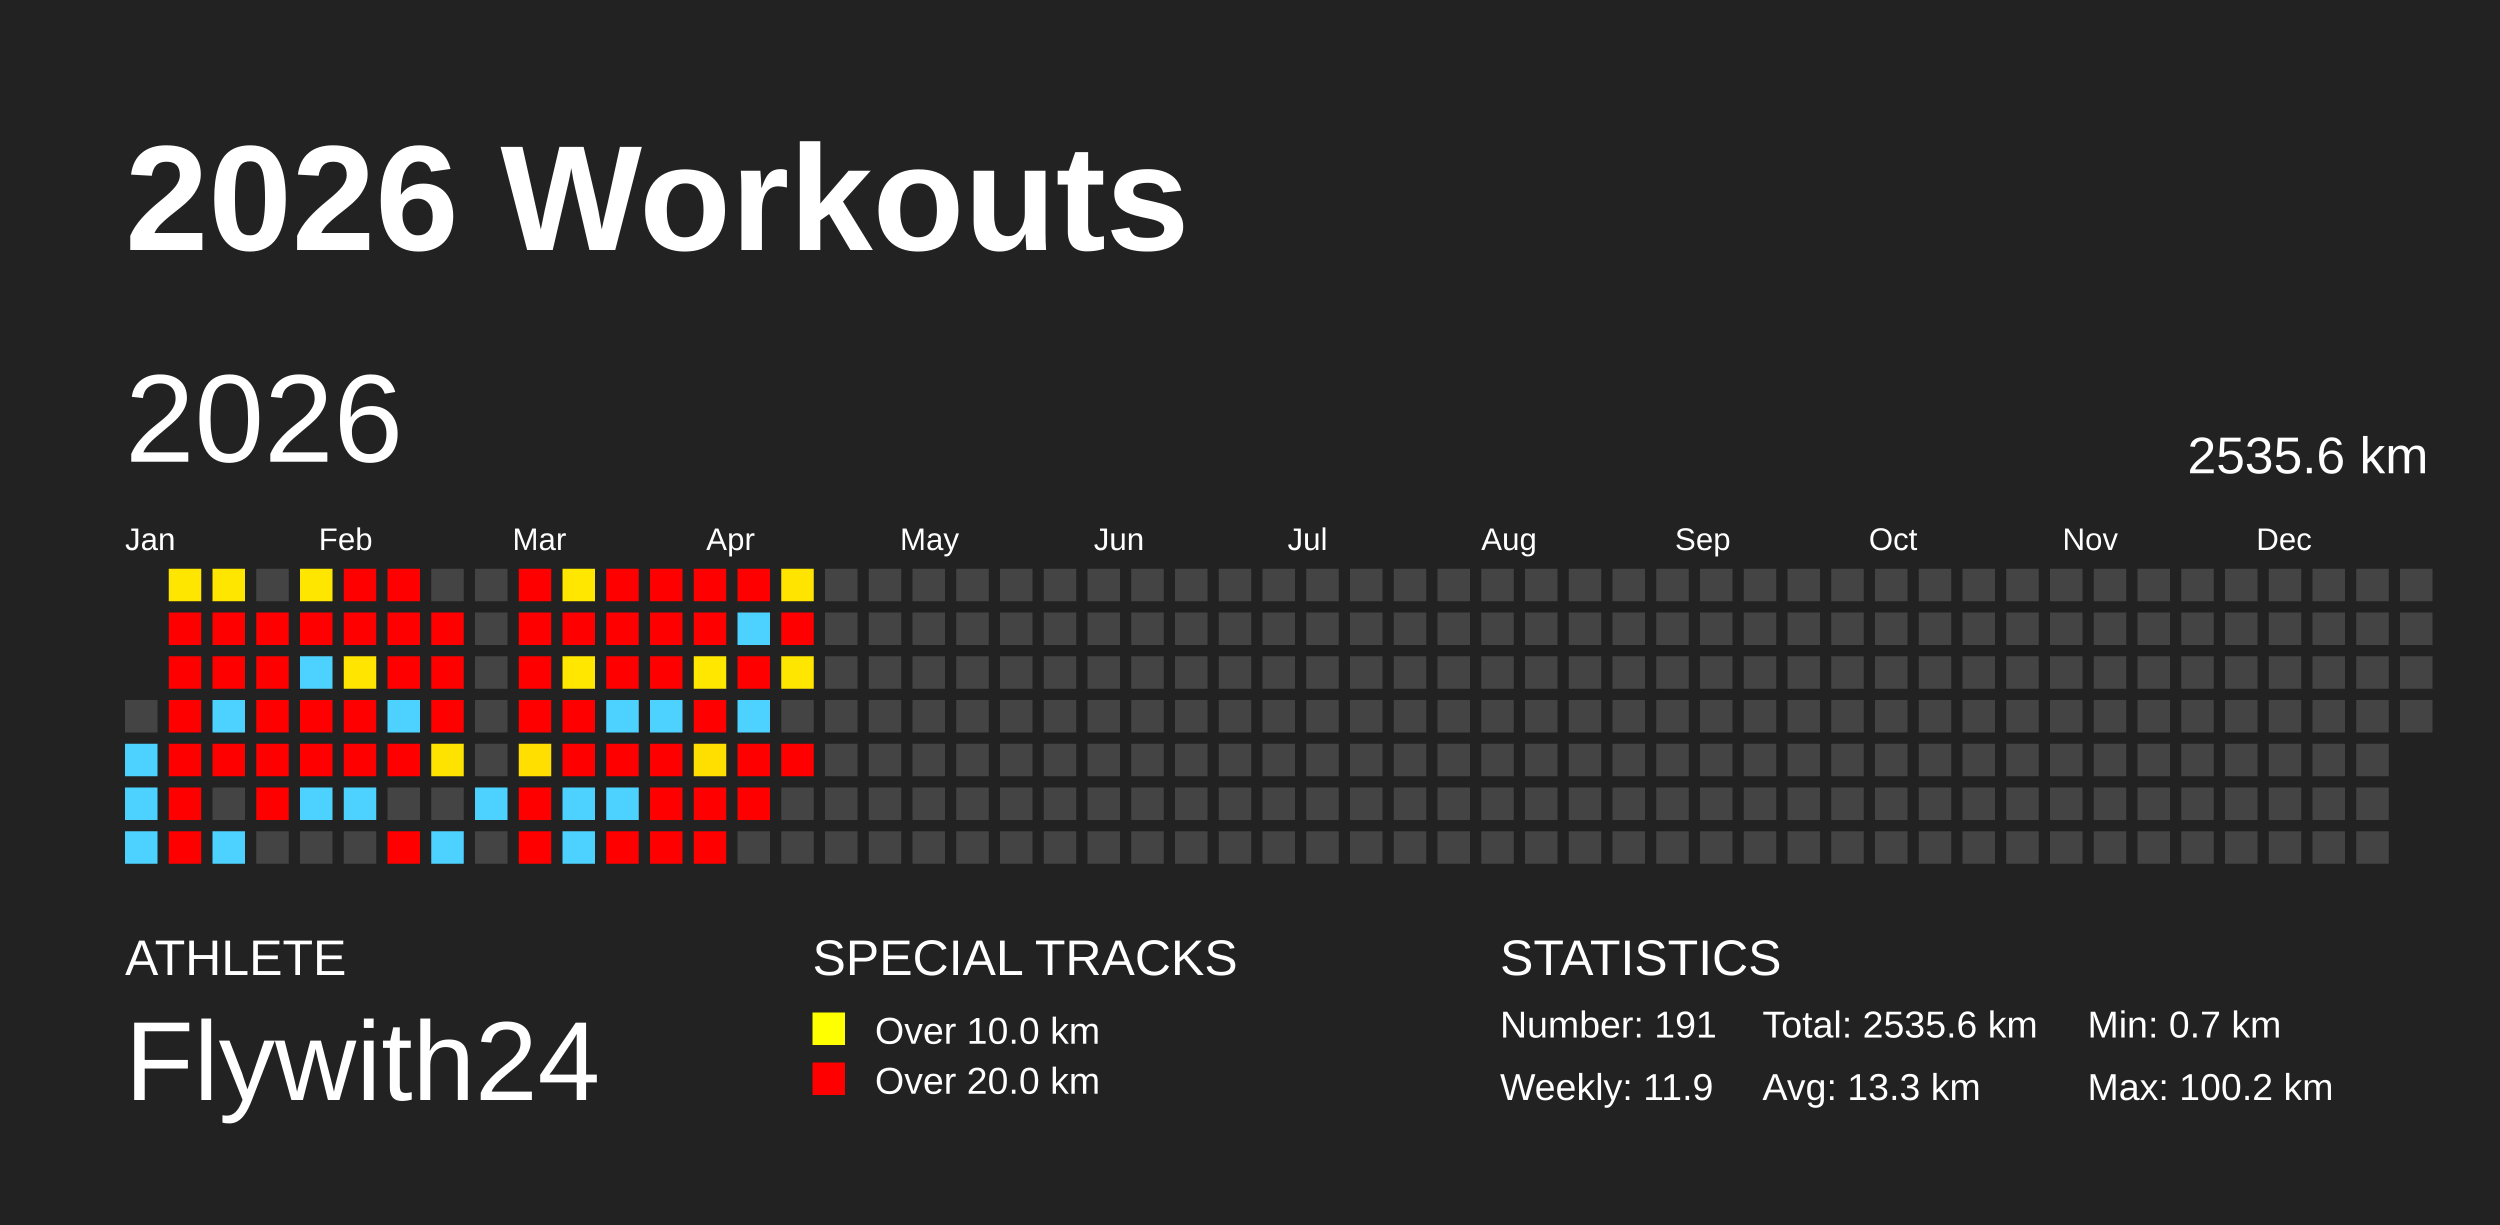
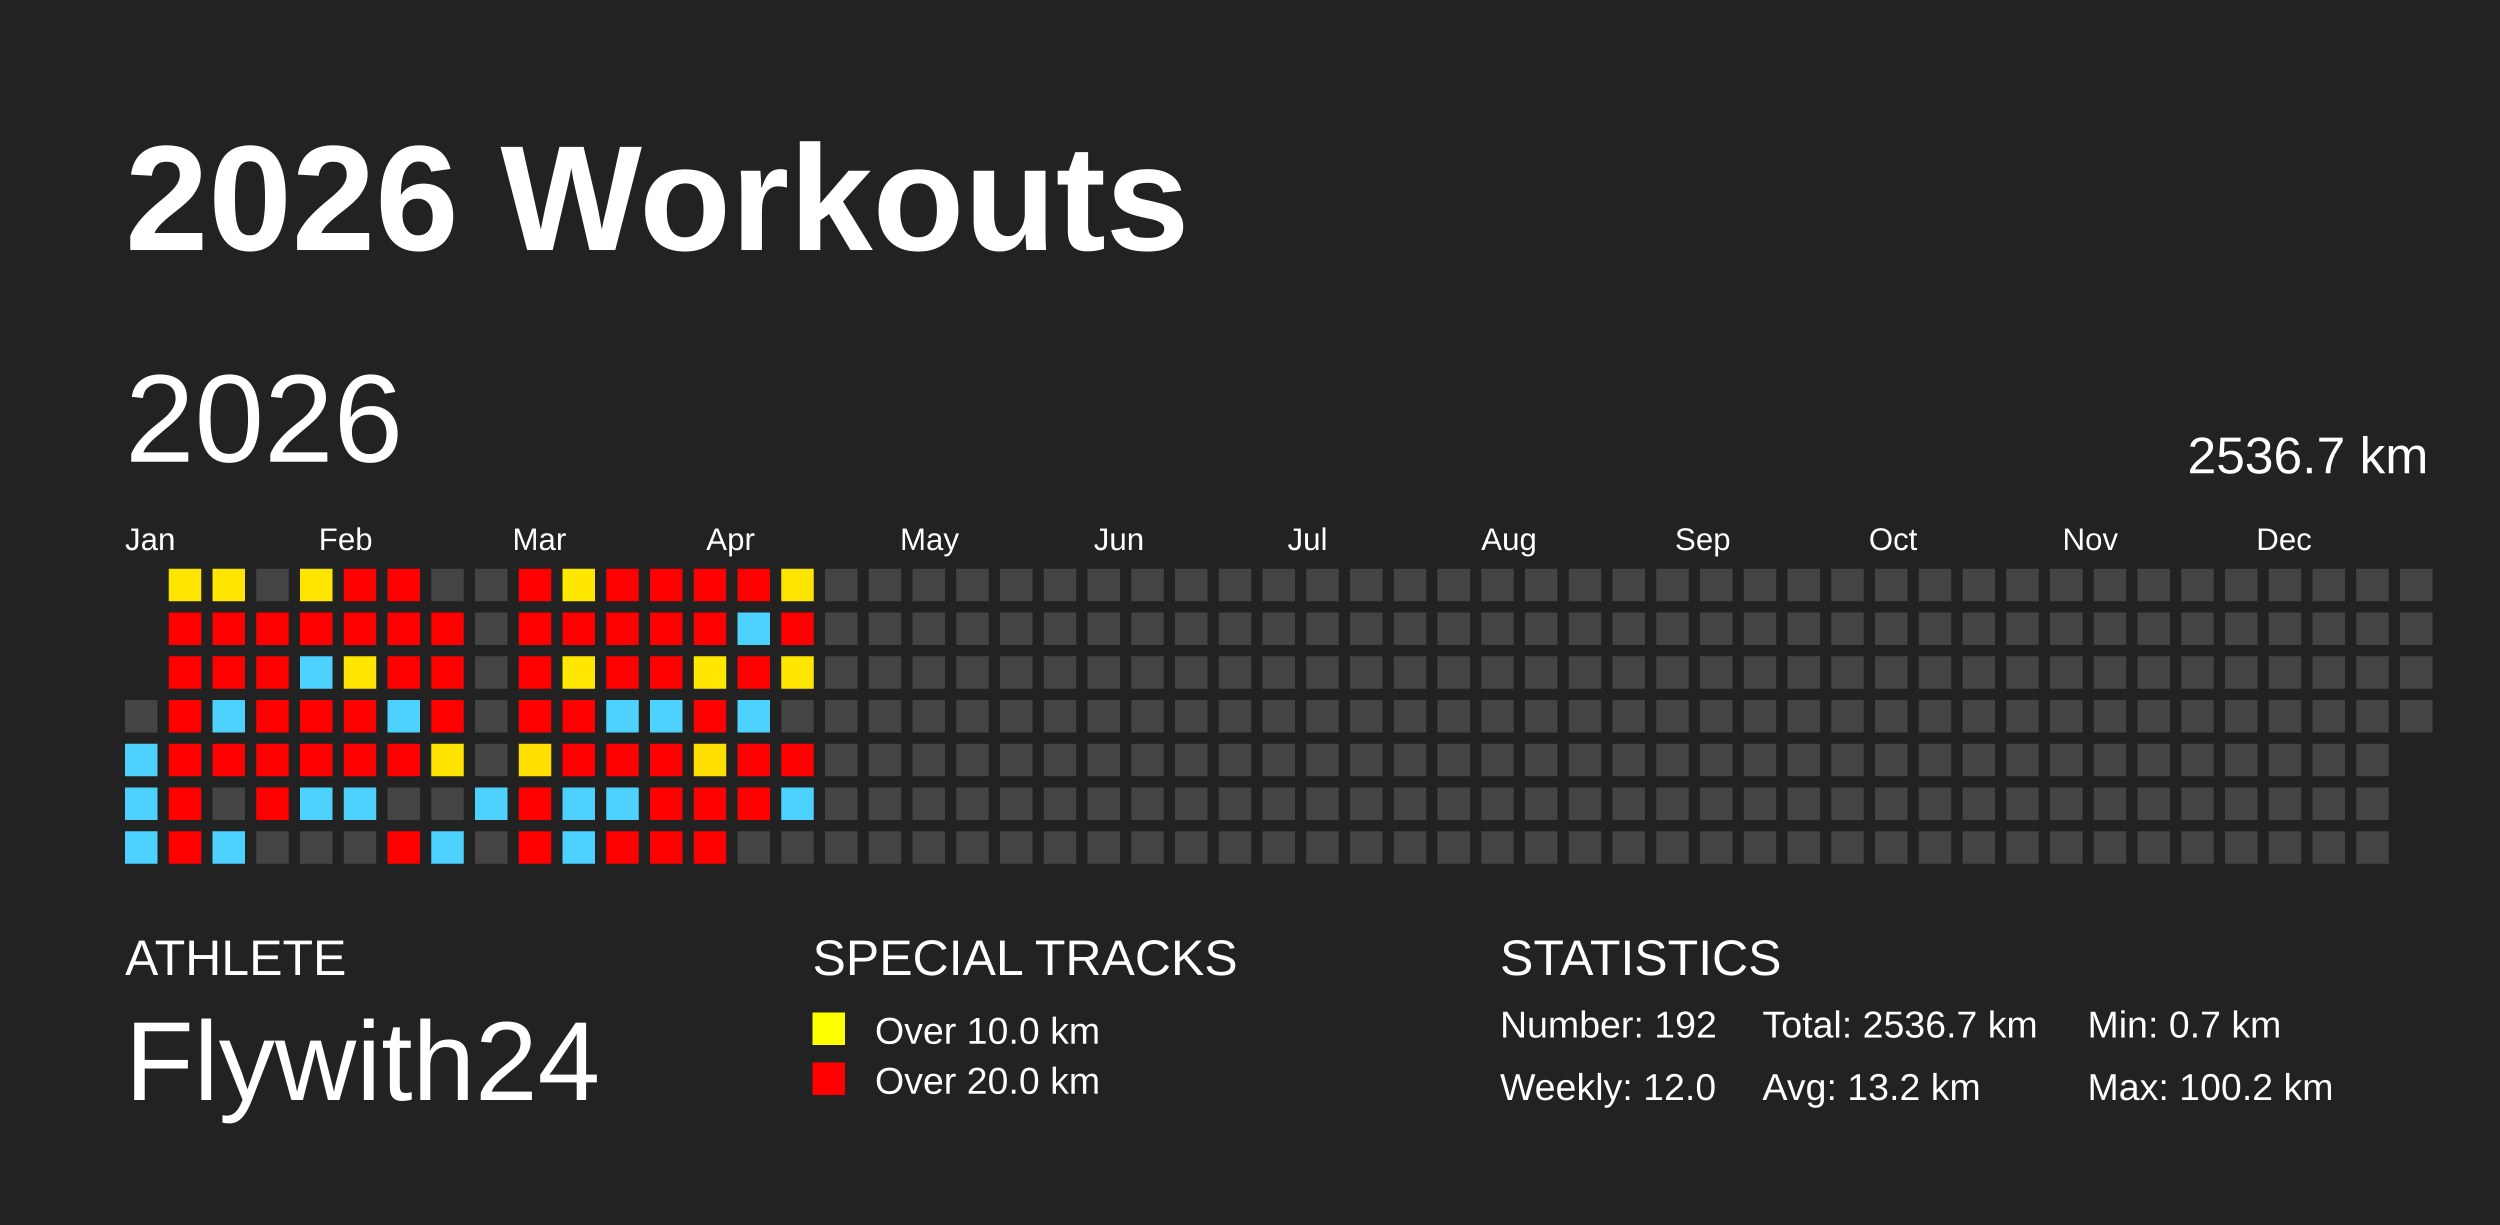
<svg xmlns="http://www.w3.org/2000/svg" baseProfile="full" height="98mm" version="1.1" viewBox="0,0,200,98" width="200mm">
  <defs />
  <rect fill="#222222" height="98" width="200" x="0" y="0" />
  <text fill="#FFFFFF" style="font-size:12px; font-family:Arial; font-weight:bold;" x="10" y="20">2026 Workouts</text>
  <text fill="#FFFFFF" style="font-size:4px; font-family:Arial" x="10" y="78">ATHLETE</text>
  <text fill="#FFFFFF" style="font-size:9px; font-family:Arial" x="10" y="88">Flywith24</text>
  <text fill="#FFFFFF" style="font-size:4px; font-family:Arial" x="65" y="78">SPECIAL TRACKS</text>
  <rect fill="yellow" height="2.6" width="2.6" x="65" y="81" />
  <text fill="#FFFFFF" style="font-size:3px; font-family:Arial" x="70" y="83.5">Over 10.0 km</text>
  <rect fill="red" height="2.6" width="2.6" x="65" y="85" />
  <text fill="#FFFFFF" style="font-size:3px; font-family:Arial" x="70" y="87.5">Over 20.0 km</text>
  <text fill="#FFFFFF" style="font-size:4px; font-family:Arial" x="120" y="78">STATISTICS</text>
-   <text fill="#FFFFFF" style="font-size:3px; font-family:Arial" x="120" y="83">Number: 191</text>
-   <text fill="#FFFFFF" style="font-size:3px; font-family:Arial" x="120" y="88">Weekly: 11.9</text>
-   <text fill="#FFFFFF" style="font-size:3px; font-family:Arial" x="141" y="83">Total: 2535.6 km</text>
-   <text fill="#FFFFFF" style="font-size:3px; font-family:Arial" x="141" y="88">Avg: 13.3 km</text>
+   <text fill="#FFFFFF" style="font-size:3px; font-family:Arial" x="120" y="83">Number: 192</text>
+   <text fill="#FFFFFF" style="font-size:3px; font-family:Arial" x="120" y="88">Weekly: 12.0</text>
+   <text fill="#FFFFFF" style="font-size:3px; font-family:Arial" x="141" y="83">Total: 2536.7 km</text>
+   <text fill="#FFFFFF" style="font-size:3px; font-family:Arial" x="141" y="88">Avg: 13.2 km</text>
  <text fill="#FFFFFF" style="font-size:3px; font-family:Arial" x="167" y="83">Min: 0.7 km</text>
  <text fill="#FFFFFF" style="font-size:3px; font-family:Arial" x="167" y="88">Max: 100.2 km</text>
  <text dominant-baseline="hanging" fill="#FFFFFF" style="font-size:10.0px; font-family:Arial;" x="10" y="30">2026</text>
-   <text dominant-baseline="hanging" fill="#FFFFFF" style="font-size:4.125px; font-family:Arial;" x="175" y="35">2535.6 km</text>
+   <text dominant-baseline="hanging" fill="#FFFFFF" style="font-size:4.125px; font-family:Arial;" x="175" y="35">2536.7 km</text>
  <text fill="#FFFFFF" style="font-size:2.5px; font-family:Arial" x="10.0" y="44">Jan</text>
  <text fill="#FFFFFF" style="font-size:2.5px; font-family:Arial" x="25.5" y="44">Feb</text>
  <text fill="#FFFFFF" style="font-size:2.5px; font-family:Arial" x="41.0" y="44">Mar</text>
  <text fill="#FFFFFF" style="font-size:2.5px; font-family:Arial" x="56.5" y="44">Apr</text>
  <text fill="#FFFFFF" style="font-size:2.5px; font-family:Arial" x="72.0" y="44">May</text>
  <text fill="#FFFFFF" style="font-size:2.5px; font-family:Arial" x="87.5" y="44">Jun</text>
  <text fill="#FFFFFF" style="font-size:2.5px; font-family:Arial" x="103.0" y="44">Jul</text>
  <text fill="#FFFFFF" style="font-size:2.5px; font-family:Arial" x="118.5" y="44">Aug</text>
  <text fill="#FFFFFF" style="font-size:2.5px; font-family:Arial" x="134.0" y="44">Sep</text>
  <text fill="#FFFFFF" style="font-size:2.5px; font-family:Arial" x="149.5" y="44">Oct</text>
  <text fill="#FFFFFF" style="font-size:2.5px; font-family:Arial" x="165.0" y="44">Nov</text>
  <text fill="#FFFFFF" style="font-size:2.5px; font-family:Arial" x="180.5" y="44">Dec</text>
  <rect fill="#444444" height="2.6" width="2.6" x="10.0" y="56.0" />
  <rect fill="#4dd2ff" height="2.6" width="2.6" x="10.0" y="59.5" />
  <rect fill="#4dd2ff" height="2.6" width="2.6" x="10.0" y="63.0" />
  <rect fill="#4dd2ff" height="2.6" width="2.6" x="10.0" y="66.5" />
  <rect fill="#ffe600" height="2.6" width="2.6" x="13.5" y="45.5" />
  <rect fill="red" height="2.6" width="2.6" x="13.5" y="49.0" />
  <rect fill="red" height="2.6" width="2.6" x="13.5" y="52.5" />
  <rect fill="red" height="2.6" width="2.6" x="13.5" y="56.0" />
  <rect fill="red" height="2.6" width="2.6" x="13.5" y="59.5" />
  <rect fill="red" height="2.6" width="2.6" x="13.5" y="63.0" />
  <rect fill="red" height="2.6" width="2.6" x="13.5" y="66.5" />
  <rect fill="#ffe600" height="2.6" width="2.6" x="17.0" y="45.5" />
  <rect fill="red" height="2.6" width="2.6" x="17.0" y="49.0" />
  <rect fill="red" height="2.6" width="2.6" x="17.0" y="52.5" />
  <rect fill="#4dd2ff" height="2.6" width="2.6" x="17.0" y="56.0" />
  <rect fill="red" height="2.6" width="2.6" x="17.0" y="59.5" />
  <rect fill="#444444" height="2.6" width="2.6" x="17.0" y="63.0" />
  <rect fill="#4dd2ff" height="2.6" width="2.6" x="17.0" y="66.5" />
  <rect fill="#444444" height="2.6" width="2.6" x="20.5" y="45.5" />
  <rect fill="red" height="2.6" width="2.6" x="20.5" y="49.0" />
  <rect fill="red" height="2.6" width="2.6" x="20.5" y="52.5" />
  <rect fill="red" height="2.6" width="2.6" x="20.5" y="56.0" />
  <rect fill="red" height="2.6" width="2.6" x="20.5" y="59.5" />
  <rect fill="red" height="2.6" width="2.6" x="20.5" y="63.0" />
  <rect fill="#444444" height="2.6" width="2.6" x="20.5" y="66.5" />
  <rect fill="#ffe600" height="2.6" width="2.6" x="24.0" y="45.5" />
  <rect fill="red" height="2.6" width="2.6" x="24.0" y="49.0" />
  <rect fill="#4dd2ff" height="2.6" width="2.6" x="24.0" y="52.5" />
  <rect fill="red" height="2.6" width="2.6" x="24.0" y="56.0" />
  <rect fill="red" height="2.6" width="2.6" x="24.0" y="59.5" />
  <rect fill="#4dd2ff" height="2.6" width="2.6" x="24.0" y="63.0" />
  <rect fill="#444444" height="2.6" width="2.6" x="24.0" y="66.5" />
  <rect fill="red" height="2.6" width="2.6" x="27.5" y="45.5" />
  <rect fill="red" height="2.6" width="2.6" x="27.5" y="49.0" />
  <rect fill="#ffe500" height="2.6" width="2.6" x="27.5" y="52.5" />
  <rect fill="red" height="2.6" width="2.6" x="27.5" y="56.0" />
  <rect fill="red" height="2.6" width="2.6" x="27.5" y="59.5" />
  <rect fill="#4dd2ff" height="2.6" width="2.6" x="27.5" y="63.0" />
  <rect fill="#444444" height="2.6" width="2.6" x="27.5" y="66.5" />
  <rect fill="red" height="2.6" width="2.6" x="31.0" y="45.5" />
  <rect fill="red" height="2.6" width="2.6" x="31.0" y="49.0" />
  <rect fill="red" height="2.6" width="2.6" x="31.0" y="52.5" />
  <rect fill="#4dd2ff" height="2.6" width="2.6" x="31.0" y="56.0" />
  <rect fill="red" height="2.6" width="2.6" x="31.0" y="59.5" />
  <rect fill="#444444" height="2.6" width="2.6" x="31.0" y="63.0" />
  <rect fill="red" height="2.6" width="2.6" x="31.0" y="66.5" />
  <rect fill="#444444" height="2.6" width="2.6" x="34.5" y="45.5" />
  <rect fill="red" height="2.6" width="2.6" x="34.5" y="49.0" />
  <rect fill="red" height="2.6" width="2.6" x="34.5" y="52.5" />
  <rect fill="red" height="2.6" width="2.6" x="34.5" y="56.0" />
  <rect fill="#ffe300" height="2.6" width="2.6" x="34.5" y="59.5" />
  <rect fill="#444444" height="2.6" width="2.6" x="34.5" y="63.0" />
  <rect fill="#4dd2ff" height="2.6" width="2.6" x="34.5" y="66.5" />
  <rect fill="#444444" height="2.6" width="2.6" x="38.0" y="45.5" />
  <rect fill="#444444" height="2.6" width="2.6" x="38.0" y="49.0" />
  <rect fill="#444444" height="2.6" width="2.6" x="38.0" y="52.5" />
  <rect fill="#444444" height="2.6" width="2.6" x="38.0" y="56.0" />
  <rect fill="#444444" height="2.6" width="2.6" x="38.0" y="59.5" />
  <rect fill="#4dd2ff" height="2.6" width="2.6" x="38.0" y="63.0" />
  <rect fill="#444444" height="2.6" width="2.6" x="38.0" y="66.5" />
  <rect fill="red" height="2.6" width="2.6" x="41.5" y="45.5" />
  <rect fill="red" height="2.6" width="2.6" x="41.5" y="49.0" />
  <rect fill="red" height="2.6" width="2.6" x="41.5" y="52.5" />
  <rect fill="red" height="2.6" width="2.6" x="41.5" y="56.0" />
  <rect fill="#ffdf00" height="2.6" width="2.6" x="41.5" y="59.5" />
  <rect fill="red" height="2.6" width="2.6" x="41.5" y="63.0" />
  <rect fill="red" height="2.6" width="2.6" x="41.5" y="66.5" />
  <rect fill="#ffe700" height="2.6" width="2.6" x="45.0" y="45.5" />
  <rect fill="red" height="2.6" width="2.6" x="45.0" y="49.0" />
  <rect fill="#ffe700" height="2.6" width="2.6" x="45.0" y="52.5" />
  <rect fill="red" height="2.6" width="2.6" x="45.0" y="56.0" />
  <rect fill="red" height="2.6" width="2.6" x="45.0" y="59.5" />
  <rect fill="#4dd2ff" height="2.6" width="2.6" x="45.0" y="63.0" />
  <rect fill="#4dd2ff" height="2.6" width="2.6" x="45.0" y="66.5" />
  <rect fill="red" height="2.6" width="2.6" x="48.5" y="45.5" />
  <rect fill="red" height="2.6" width="2.6" x="48.5" y="49.0" />
  <rect fill="red" height="2.6" width="2.6" x="48.5" y="52.5" />
  <rect fill="#4dd2ff" height="2.6" width="2.6" x="48.5" y="56.0" />
  <rect fill="red" height="2.6" width="2.6" x="48.5" y="59.5" />
  <rect fill="#4dd2ff" height="2.6" width="2.6" x="48.5" y="63.0" />
  <rect fill="red" height="2.6" width="2.6" x="48.5" y="66.5" />
  <rect fill="red" height="2.6" width="2.6" x="52.0" y="45.5" />
  <rect fill="red" height="2.6" width="2.6" x="52.0" y="49.0" />
  <rect fill="red" height="2.6" width="2.6" x="52.0" y="52.5" />
  <rect fill="#4dd2ff" height="2.6" width="2.6" x="52.0" y="56.0" />
  <rect fill="red" height="2.6" width="2.6" x="52.0" y="59.5" />
  <rect fill="red" height="2.6" width="2.6" x="52.0" y="63.0" />
  <rect fill="red" height="2.6" width="2.6" x="52.0" y="66.5" />
  <rect fill="red" height="2.6" width="2.6" x="55.5" y="45.5" />
  <rect fill="red" height="2.6" width="2.6" x="55.5" y="49.0" />
  <rect fill="#ffe700" height="2.6" width="2.6" x="55.5" y="52.5" />
  <rect fill="red" height="2.6" width="2.6" x="55.5" y="56.0" />
  <rect fill="#ffdf00" height="2.6" width="2.6" x="55.5" y="59.5" />
  <rect fill="red" height="2.6" width="2.6" x="55.5" y="63.0" />
  <rect fill="red" height="2.6" width="2.6" x="55.5" y="66.5" />
  <rect fill="red" height="2.6" width="2.6" x="59.0" y="45.5" />
  <rect fill="#4dd2ff" height="2.6" width="2.6" x="59.0" y="49.0" />
  <rect fill="red" height="2.6" width="2.6" x="59.0" y="52.5" />
  <rect fill="#4dd2ff" height="2.6" width="2.6" x="59.0" y="56.0" />
  <rect fill="red" height="2.6" width="2.6" x="59.0" y="59.5" />
  <rect fill="red" height="2.6" width="2.6" x="59.0" y="63.0" />
  <rect fill="#444444" height="2.6" width="2.6" x="59.0" y="66.5" />
  <rect fill="#ffe400" height="2.6" width="2.6" x="62.5" y="45.5" />
  <rect fill="red" height="2.6" width="2.6" x="62.5" y="49.0" />
  <rect fill="#ffe600" height="2.6" width="2.6" x="62.5" y="52.5" />
  <rect fill="#444444" height="2.6" width="2.6" x="62.5" y="56.0" />
  <rect fill="red" height="2.6" width="2.6" x="62.5" y="59.5" />
-   <rect fill="#444444" height="2.6" width="2.6" x="62.5" y="63.0" />
+   <rect fill="#4dd2ff" height="2.6" width="2.6" x="62.5" y="63.0" />
  <rect fill="#444444" height="2.6" width="2.6" x="62.5" y="66.5" />
  <rect fill="#444444" height="2.6" width="2.6" x="66.0" y="45.5" />
  <rect fill="#444444" height="2.6" width="2.6" x="66.0" y="49.0" />
  <rect fill="#444444" height="2.6" width="2.6" x="66.0" y="52.5" />
  <rect fill="#444444" height="2.6" width="2.6" x="66.0" y="56.0" />
  <rect fill="#444444" height="2.6" width="2.6" x="66.0" y="59.5" />
  <rect fill="#444444" height="2.6" width="2.6" x="66.0" y="63.0" />
  <rect fill="#444444" height="2.6" width="2.6" x="66.0" y="66.5" />
  <rect fill="#444444" height="2.6" width="2.6" x="69.5" y="45.5" />
  <rect fill="#444444" height="2.6" width="2.6" x="69.5" y="49.0" />
  <rect fill="#444444" height="2.6" width="2.6" x="69.5" y="52.5" />
  <rect fill="#444444" height="2.6" width="2.6" x="69.5" y="56.0" />
  <rect fill="#444444" height="2.6" width="2.6" x="69.5" y="59.5" />
  <rect fill="#444444" height="2.6" width="2.6" x="69.5" y="63.0" />
  <rect fill="#444444" height="2.6" width="2.6" x="69.5" y="66.5" />
  <rect fill="#444444" height="2.6" width="2.6" x="73.0" y="45.5" />
  <rect fill="#444444" height="2.6" width="2.6" x="73.0" y="49.0" />
  <rect fill="#444444" height="2.6" width="2.6" x="73.0" y="52.5" />
  <rect fill="#444444" height="2.6" width="2.6" x="73.0" y="56.0" />
  <rect fill="#444444" height="2.6" width="2.6" x="73.0" y="59.5" />
  <rect fill="#444444" height="2.6" width="2.6" x="73.0" y="63.0" />
  <rect fill="#444444" height="2.6" width="2.6" x="73.0" y="66.5" />
  <rect fill="#444444" height="2.6" width="2.6" x="76.5" y="45.5" />
  <rect fill="#444444" height="2.6" width="2.6" x="76.5" y="49.0" />
  <rect fill="#444444" height="2.6" width="2.6" x="76.5" y="52.5" />
  <rect fill="#444444" height="2.6" width="2.6" x="76.5" y="56.0" />
  <rect fill="#444444" height="2.6" width="2.6" x="76.5" y="59.5" />
  <rect fill="#444444" height="2.6" width="2.6" x="76.5" y="63.0" />
  <rect fill="#444444" height="2.6" width="2.6" x="76.5" y="66.5" />
  <rect fill="#444444" height="2.6" width="2.6" x="80.0" y="45.5" />
  <rect fill="#444444" height="2.6" width="2.6" x="80.0" y="49.0" />
  <rect fill="#444444" height="2.6" width="2.6" x="80.0" y="52.5" />
  <rect fill="#444444" height="2.6" width="2.6" x="80.0" y="56.0" />
  <rect fill="#444444" height="2.6" width="2.6" x="80.0" y="59.5" />
  <rect fill="#444444" height="2.6" width="2.6" x="80.0" y="63.0" />
  <rect fill="#444444" height="2.6" width="2.6" x="80.0" y="66.5" />
  <rect fill="#444444" height="2.6" width="2.6" x="83.5" y="45.5" />
  <rect fill="#444444" height="2.6" width="2.6" x="83.5" y="49.0" />
  <rect fill="#444444" height="2.6" width="2.6" x="83.5" y="52.5" />
  <rect fill="#444444" height="2.6" width="2.6" x="83.5" y="56.0" />
  <rect fill="#444444" height="2.6" width="2.6" x="83.5" y="59.5" />
  <rect fill="#444444" height="2.6" width="2.6" x="83.5" y="63.0" />
  <rect fill="#444444" height="2.6" width="2.6" x="83.5" y="66.5" />
  <rect fill="#444444" height="2.6" width="2.6" x="87.0" y="45.5" />
  <rect fill="#444444" height="2.6" width="2.6" x="87.0" y="49.0" />
  <rect fill="#444444" height="2.6" width="2.6" x="87.0" y="52.5" />
  <rect fill="#444444" height="2.6" width="2.6" x="87.0" y="56.0" />
  <rect fill="#444444" height="2.6" width="2.6" x="87.0" y="59.5" />
  <rect fill="#444444" height="2.6" width="2.6" x="87.0" y="63.0" />
  <rect fill="#444444" height="2.6" width="2.6" x="87.0" y="66.5" />
  <rect fill="#444444" height="2.6" width="2.6" x="90.5" y="45.5" />
  <rect fill="#444444" height="2.6" width="2.6" x="90.5" y="49.0" />
  <rect fill="#444444" height="2.6" width="2.6" x="90.5" y="52.5" />
  <rect fill="#444444" height="2.6" width="2.6" x="90.5" y="56.0" />
  <rect fill="#444444" height="2.6" width="2.6" x="90.5" y="59.5" />
  <rect fill="#444444" height="2.6" width="2.6" x="90.5" y="63.0" />
  <rect fill="#444444" height="2.6" width="2.6" x="90.5" y="66.5" />
  <rect fill="#444444" height="2.6" width="2.6" x="94.0" y="45.5" />
  <rect fill="#444444" height="2.6" width="2.6" x="94.0" y="49.0" />
  <rect fill="#444444" height="2.6" width="2.6" x="94.0" y="52.5" />
  <rect fill="#444444" height="2.6" width="2.6" x="94.0" y="56.0" />
  <rect fill="#444444" height="2.6" width="2.6" x="94.0" y="59.5" />
  <rect fill="#444444" height="2.6" width="2.6" x="94.0" y="63.0" />
  <rect fill="#444444" height="2.6" width="2.6" x="94.0" y="66.5" />
  <rect fill="#444444" height="2.6" width="2.6" x="97.5" y="45.5" />
  <rect fill="#444444" height="2.6" width="2.6" x="97.5" y="49.0" />
  <rect fill="#444444" height="2.6" width="2.6" x="97.5" y="52.5" />
  <rect fill="#444444" height="2.6" width="2.6" x="97.5" y="56.0" />
  <rect fill="#444444" height="2.6" width="2.6" x="97.5" y="59.5" />
  <rect fill="#444444" height="2.6" width="2.6" x="97.5" y="63.0" />
  <rect fill="#444444" height="2.6" width="2.6" x="97.5" y="66.5" />
  <rect fill="#444444" height="2.6" width="2.6" x="101.0" y="45.5" />
  <rect fill="#444444" height="2.6" width="2.6" x="101.0" y="49.0" />
  <rect fill="#444444" height="2.6" width="2.6" x="101.0" y="52.5" />
  <rect fill="#444444" height="2.6" width="2.6" x="101.0" y="56.0" />
  <rect fill="#444444" height="2.6" width="2.6" x="101.0" y="59.5" />
  <rect fill="#444444" height="2.6" width="2.6" x="101.0" y="63.0" />
  <rect fill="#444444" height="2.6" width="2.6" x="101.0" y="66.5" />
  <rect fill="#444444" height="2.6" width="2.6" x="104.5" y="45.5" />
  <rect fill="#444444" height="2.6" width="2.6" x="104.5" y="49.0" />
  <rect fill="#444444" height="2.6" width="2.6" x="104.5" y="52.5" />
  <rect fill="#444444" height="2.6" width="2.6" x="104.5" y="56.0" />
  <rect fill="#444444" height="2.6" width="2.6" x="104.5" y="59.5" />
  <rect fill="#444444" height="2.6" width="2.6" x="104.5" y="63.0" />
  <rect fill="#444444" height="2.6" width="2.6" x="104.5" y="66.5" />
  <rect fill="#444444" height="2.6" width="2.6" x="108.0" y="45.5" />
  <rect fill="#444444" height="2.6" width="2.6" x="108.0" y="49.0" />
  <rect fill="#444444" height="2.6" width="2.6" x="108.0" y="52.5" />
  <rect fill="#444444" height="2.6" width="2.6" x="108.0" y="56.0" />
  <rect fill="#444444" height="2.6" width="2.6" x="108.0" y="59.5" />
  <rect fill="#444444" height="2.6" width="2.6" x="108.0" y="63.0" />
  <rect fill="#444444" height="2.6" width="2.6" x="108.0" y="66.5" />
  <rect fill="#444444" height="2.6" width="2.6" x="111.5" y="45.5" />
  <rect fill="#444444" height="2.6" width="2.6" x="111.5" y="49.0" />
  <rect fill="#444444" height="2.6" width="2.6" x="111.5" y="52.5" />
  <rect fill="#444444" height="2.6" width="2.6" x="111.5" y="56.0" />
  <rect fill="#444444" height="2.6" width="2.6" x="111.5" y="59.5" />
  <rect fill="#444444" height="2.6" width="2.6" x="111.5" y="63.0" />
  <rect fill="#444444" height="2.6" width="2.6" x="111.5" y="66.5" />
  <rect fill="#444444" height="2.6" width="2.6" x="115.0" y="45.5" />
  <rect fill="#444444" height="2.6" width="2.6" x="115.0" y="49.0" />
  <rect fill="#444444" height="2.6" width="2.6" x="115.0" y="52.5" />
  <rect fill="#444444" height="2.6" width="2.6" x="115.0" y="56.0" />
  <rect fill="#444444" height="2.6" width="2.6" x="115.0" y="59.5" />
  <rect fill="#444444" height="2.6" width="2.6" x="115.0" y="63.0" />
  <rect fill="#444444" height="2.6" width="2.6" x="115.0" y="66.5" />
  <rect fill="#444444" height="2.6" width="2.6" x="118.5" y="45.5" />
  <rect fill="#444444" height="2.6" width="2.6" x="118.5" y="49.0" />
  <rect fill="#444444" height="2.6" width="2.6" x="118.5" y="52.5" />
  <rect fill="#444444" height="2.6" width="2.6" x="118.5" y="56.0" />
  <rect fill="#444444" height="2.6" width="2.6" x="118.5" y="59.5" />
  <rect fill="#444444" height="2.6" width="2.6" x="118.5" y="63.0" />
  <rect fill="#444444" height="2.6" width="2.6" x="118.5" y="66.5" />
  <rect fill="#444444" height="2.6" width="2.6" x="122.0" y="45.5" />
  <rect fill="#444444" height="2.6" width="2.6" x="122.0" y="49.0" />
  <rect fill="#444444" height="2.6" width="2.6" x="122.0" y="52.5" />
  <rect fill="#444444" height="2.6" width="2.6" x="122.0" y="56.0" />
  <rect fill="#444444" height="2.6" width="2.6" x="122.0" y="59.5" />
  <rect fill="#444444" height="2.6" width="2.6" x="122.0" y="63.0" />
  <rect fill="#444444" height="2.6" width="2.6" x="122.0" y="66.5" />
  <rect fill="#444444" height="2.6" width="2.6" x="125.5" y="45.5" />
  <rect fill="#444444" height="2.6" width="2.6" x="125.5" y="49.0" />
  <rect fill="#444444" height="2.6" width="2.6" x="125.5" y="52.5" />
  <rect fill="#444444" height="2.6" width="2.6" x="125.5" y="56.0" />
  <rect fill="#444444" height="2.6" width="2.6" x="125.5" y="59.5" />
  <rect fill="#444444" height="2.6" width="2.6" x="125.5" y="63.0" />
  <rect fill="#444444" height="2.6" width="2.6" x="125.5" y="66.5" />
  <rect fill="#444444" height="2.6" width="2.6" x="129.0" y="45.5" />
  <rect fill="#444444" height="2.6" width="2.6" x="129.0" y="49.0" />
  <rect fill="#444444" height="2.6" width="2.6" x="129.0" y="52.5" />
  <rect fill="#444444" height="2.6" width="2.6" x="129.0" y="56.0" />
  <rect fill="#444444" height="2.6" width="2.6" x="129.0" y="59.5" />
  <rect fill="#444444" height="2.6" width="2.6" x="129.0" y="63.0" />
  <rect fill="#444444" height="2.6" width="2.6" x="129.0" y="66.5" />
  <rect fill="#444444" height="2.6" width="2.6" x="132.5" y="45.5" />
  <rect fill="#444444" height="2.6" width="2.6" x="132.5" y="49.0" />
  <rect fill="#444444" height="2.6" width="2.6" x="132.5" y="52.5" />
  <rect fill="#444444" height="2.6" width="2.6" x="132.5" y="56.0" />
  <rect fill="#444444" height="2.6" width="2.6" x="132.5" y="59.5" />
  <rect fill="#444444" height="2.6" width="2.6" x="132.5" y="63.0" />
  <rect fill="#444444" height="2.6" width="2.6" x="132.5" y="66.5" />
  <rect fill="#444444" height="2.6" width="2.6" x="136.0" y="45.5" />
  <rect fill="#444444" height="2.6" width="2.6" x="136.0" y="49.0" />
  <rect fill="#444444" height="2.6" width="2.6" x="136.0" y="52.5" />
  <rect fill="#444444" height="2.6" width="2.6" x="136.0" y="56.0" />
  <rect fill="#444444" height="2.6" width="2.6" x="136.0" y="59.5" />
  <rect fill="#444444" height="2.6" width="2.6" x="136.0" y="63.0" />
  <rect fill="#444444" height="2.6" width="2.6" x="136.0" y="66.5" />
  <rect fill="#444444" height="2.6" width="2.6" x="139.5" y="45.5" />
  <rect fill="#444444" height="2.6" width="2.6" x="139.5" y="49.0" />
  <rect fill="#444444" height="2.6" width="2.6" x="139.5" y="52.5" />
  <rect fill="#444444" height="2.6" width="2.6" x="139.5" y="56.0" />
  <rect fill="#444444" height="2.6" width="2.6" x="139.5" y="59.5" />
  <rect fill="#444444" height="2.6" width="2.6" x="139.5" y="63.0" />
  <rect fill="#444444" height="2.6" width="2.6" x="139.5" y="66.5" />
  <rect fill="#444444" height="2.6" width="2.6" x="143.0" y="45.5" />
  <rect fill="#444444" height="2.6" width="2.6" x="143.0" y="49.0" />
  <rect fill="#444444" height="2.6" width="2.6" x="143.0" y="52.5" />
  <rect fill="#444444" height="2.6" width="2.6" x="143.0" y="56.0" />
  <rect fill="#444444" height="2.6" width="2.6" x="143.0" y="59.5" />
  <rect fill="#444444" height="2.6" width="2.6" x="143.0" y="63.0" />
  <rect fill="#444444" height="2.6" width="2.6" x="143.0" y="66.5" />
  <rect fill="#444444" height="2.6" width="2.6" x="146.5" y="45.5" />
  <rect fill="#444444" height="2.6" width="2.6" x="146.5" y="49.0" />
  <rect fill="#444444" height="2.6" width="2.6" x="146.5" y="52.5" />
  <rect fill="#444444" height="2.6" width="2.6" x="146.5" y="56.0" />
  <rect fill="#444444" height="2.6" width="2.6" x="146.5" y="59.5" />
  <rect fill="#444444" height="2.6" width="2.6" x="146.5" y="63.0" />
  <rect fill="#444444" height="2.6" width="2.6" x="146.5" y="66.5" />
  <rect fill="#444444" height="2.6" width="2.6" x="150.0" y="45.5" />
  <rect fill="#444444" height="2.6" width="2.6" x="150.0" y="49.0" />
  <rect fill="#444444" height="2.6" width="2.6" x="150.0" y="52.5" />
  <rect fill="#444444" height="2.6" width="2.6" x="150.0" y="56.0" />
  <rect fill="#444444" height="2.6" width="2.6" x="150.0" y="59.5" />
  <rect fill="#444444" height="2.6" width="2.6" x="150.0" y="63.0" />
  <rect fill="#444444" height="2.6" width="2.6" x="150.0" y="66.5" />
  <rect fill="#444444" height="2.6" width="2.6" x="153.5" y="45.5" />
  <rect fill="#444444" height="2.6" width="2.6" x="153.5" y="49.0" />
  <rect fill="#444444" height="2.6" width="2.6" x="153.5" y="52.5" />
  <rect fill="#444444" height="2.6" width="2.6" x="153.5" y="56.0" />
  <rect fill="#444444" height="2.6" width="2.6" x="153.5" y="59.5" />
  <rect fill="#444444" height="2.6" width="2.6" x="153.5" y="63.0" />
  <rect fill="#444444" height="2.6" width="2.6" x="153.5" y="66.5" />
  <rect fill="#444444" height="2.6" width="2.6" x="157.0" y="45.5" />
  <rect fill="#444444" height="2.6" width="2.6" x="157.0" y="49.0" />
  <rect fill="#444444" height="2.6" width="2.6" x="157.0" y="52.5" />
  <rect fill="#444444" height="2.6" width="2.6" x="157.0" y="56.0" />
  <rect fill="#444444" height="2.6" width="2.6" x="157.0" y="59.5" />
  <rect fill="#444444" height="2.6" width="2.6" x="157.0" y="63.0" />
  <rect fill="#444444" height="2.6" width="2.6" x="157.0" y="66.5" />
  <rect fill="#444444" height="2.6" width="2.6" x="160.5" y="45.5" />
  <rect fill="#444444" height="2.6" width="2.6" x="160.5" y="49.0" />
  <rect fill="#444444" height="2.6" width="2.6" x="160.5" y="52.5" />
  <rect fill="#444444" height="2.6" width="2.6" x="160.5" y="56.0" />
  <rect fill="#444444" height="2.6" width="2.6" x="160.5" y="59.5" />
  <rect fill="#444444" height="2.6" width="2.6" x="160.5" y="63.0" />
  <rect fill="#444444" height="2.6" width="2.6" x="160.5" y="66.5" />
  <rect fill="#444444" height="2.6" width="2.6" x="164.0" y="45.5" />
  <rect fill="#444444" height="2.6" width="2.6" x="164.0" y="49.0" />
  <rect fill="#444444" height="2.6" width="2.6" x="164.0" y="52.5" />
  <rect fill="#444444" height="2.6" width="2.6" x="164.0" y="56.0" />
  <rect fill="#444444" height="2.6" width="2.6" x="164.0" y="59.5" />
  <rect fill="#444444" height="2.6" width="2.6" x="164.0" y="63.0" />
  <rect fill="#444444" height="2.6" width="2.6" x="164.0" y="66.5" />
  <rect fill="#444444" height="2.6" width="2.6" x="167.5" y="45.5" />
  <rect fill="#444444" height="2.6" width="2.6" x="167.5" y="49.0" />
  <rect fill="#444444" height="2.6" width="2.6" x="167.5" y="52.5" />
  <rect fill="#444444" height="2.6" width="2.6" x="167.5" y="56.0" />
  <rect fill="#444444" height="2.6" width="2.6" x="167.5" y="59.5" />
  <rect fill="#444444" height="2.6" width="2.6" x="167.5" y="63.0" />
  <rect fill="#444444" height="2.6" width="2.6" x="167.5" y="66.5" />
  <rect fill="#444444" height="2.6" width="2.6" x="171.0" y="45.5" />
  <rect fill="#444444" height="2.6" width="2.6" x="171.0" y="49.0" />
  <rect fill="#444444" height="2.6" width="2.6" x="171.0" y="52.5" />
  <rect fill="#444444" height="2.6" width="2.6" x="171.0" y="56.0" />
  <rect fill="#444444" height="2.6" width="2.6" x="171.0" y="59.5" />
  <rect fill="#444444" height="2.6" width="2.6" x="171.0" y="63.0" />
  <rect fill="#444444" height="2.6" width="2.6" x="171.0" y="66.5" />
  <rect fill="#444444" height="2.6" width="2.6" x="174.5" y="45.5" />
  <rect fill="#444444" height="2.6" width="2.6" x="174.5" y="49.0" />
  <rect fill="#444444" height="2.6" width="2.6" x="174.5" y="52.5" />
  <rect fill="#444444" height="2.6" width="2.6" x="174.5" y="56.0" />
  <rect fill="#444444" height="2.6" width="2.6" x="174.5" y="59.5" />
  <rect fill="#444444" height="2.6" width="2.6" x="174.5" y="63.0" />
  <rect fill="#444444" height="2.6" width="2.6" x="174.5" y="66.5" />
  <rect fill="#444444" height="2.6" width="2.6" x="178.0" y="45.5" />
  <rect fill="#444444" height="2.6" width="2.6" x="178.0" y="49.0" />
  <rect fill="#444444" height="2.6" width="2.6" x="178.0" y="52.5" />
  <rect fill="#444444" height="2.6" width="2.6" x="178.0" y="56.0" />
  <rect fill="#444444" height="2.6" width="2.6" x="178.0" y="59.5" />
  <rect fill="#444444" height="2.6" width="2.6" x="178.0" y="63.0" />
  <rect fill="#444444" height="2.6" width="2.6" x="178.0" y="66.5" />
  <rect fill="#444444" height="2.6" width="2.6" x="181.5" y="45.5" />
  <rect fill="#444444" height="2.6" width="2.6" x="181.5" y="49.0" />
  <rect fill="#444444" height="2.6" width="2.6" x="181.5" y="52.5" />
  <rect fill="#444444" height="2.6" width="2.6" x="181.5" y="56.0" />
  <rect fill="#444444" height="2.6" width="2.6" x="181.5" y="59.5" />
  <rect fill="#444444" height="2.6" width="2.6" x="181.5" y="63.0" />
  <rect fill="#444444" height="2.6" width="2.6" x="181.5" y="66.5" />
  <rect fill="#444444" height="2.6" width="2.6" x="185.0" y="45.5" />
  <rect fill="#444444" height="2.6" width="2.6" x="185.0" y="49.0" />
  <rect fill="#444444" height="2.6" width="2.6" x="185.0" y="52.5" />
  <rect fill="#444444" height="2.6" width="2.6" x="185.0" y="56.0" />
  <rect fill="#444444" height="2.6" width="2.6" x="185.0" y="59.5" />
  <rect fill="#444444" height="2.6" width="2.6" x="185.0" y="63.0" />
  <rect fill="#444444" height="2.6" width="2.6" x="185.0" y="66.5" />
  <rect fill="#444444" height="2.6" width="2.6" x="188.5" y="45.5" />
  <rect fill="#444444" height="2.6" width="2.6" x="188.5" y="49.0" />
  <rect fill="#444444" height="2.6" width="2.6" x="188.5" y="52.5" />
  <rect fill="#444444" height="2.6" width="2.6" x="188.5" y="56.0" />
  <rect fill="#444444" height="2.6" width="2.6" x="188.5" y="59.5" />
  <rect fill="#444444" height="2.6" width="2.6" x="188.5" y="63.0" />
  <rect fill="#444444" height="2.6" width="2.6" x="188.5" y="66.5" />
  <rect fill="#444444" height="2.6" width="2.6" x="192.0" y="45.5" />
  <rect fill="#444444" height="2.6" width="2.6" x="192.0" y="49.0" />
  <rect fill="#444444" height="2.6" width="2.6" x="192.0" y="52.5" />
  <rect fill="#444444" height="2.6" width="2.6" x="192.0" y="56.0" />
</svg>
